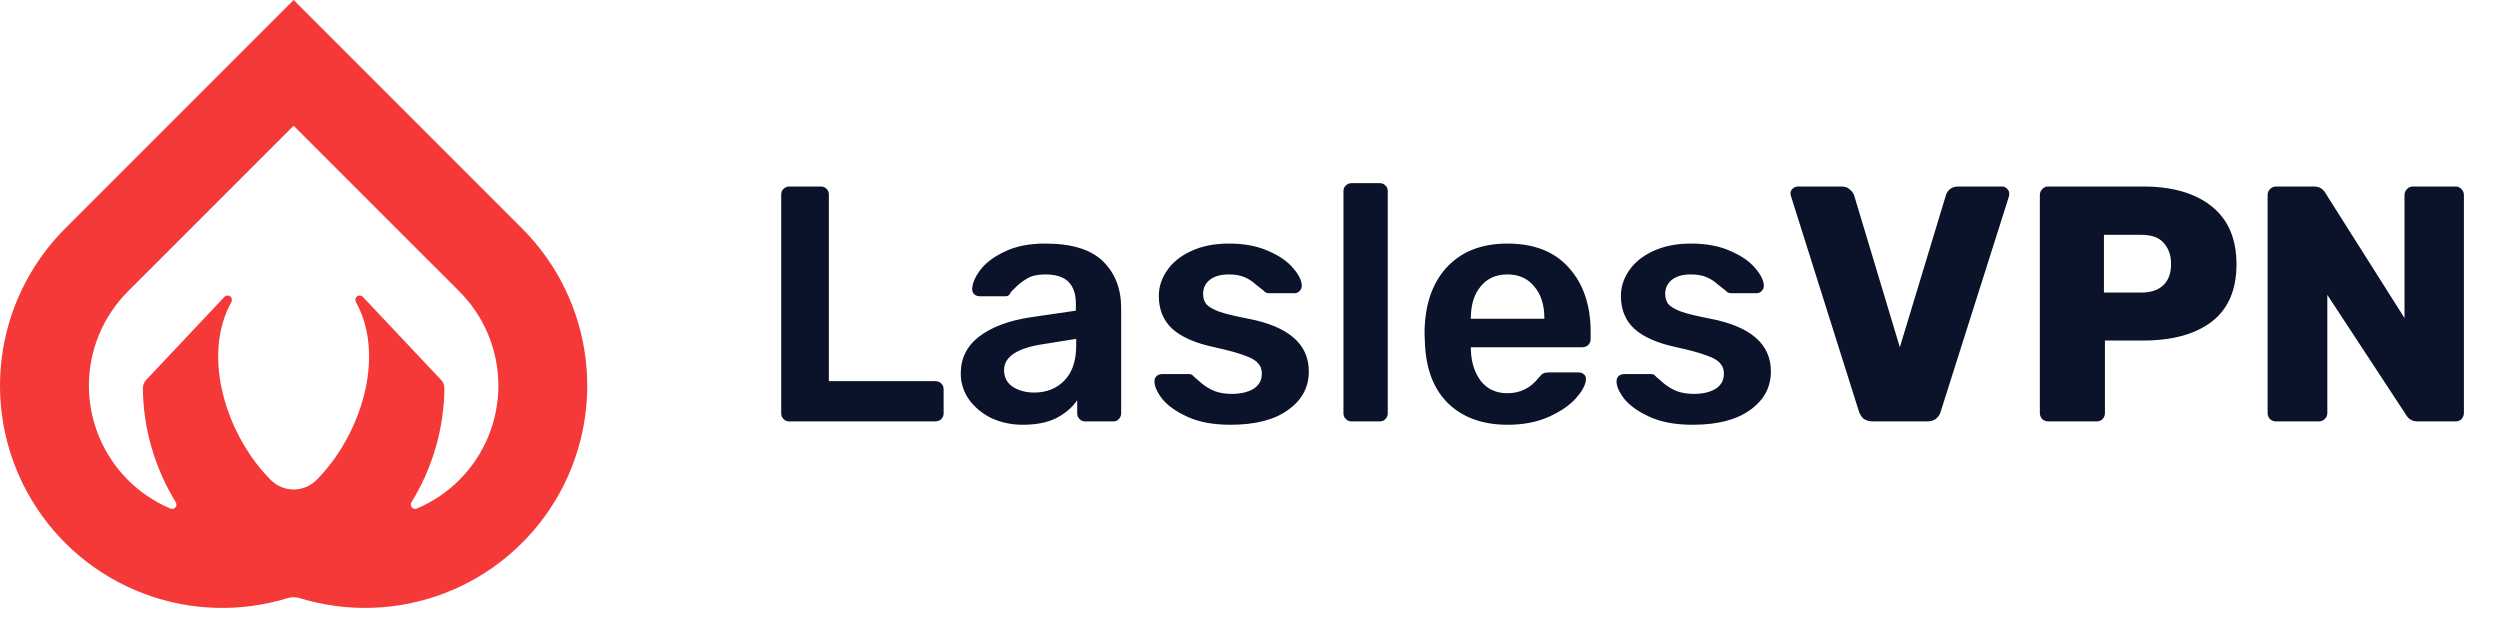
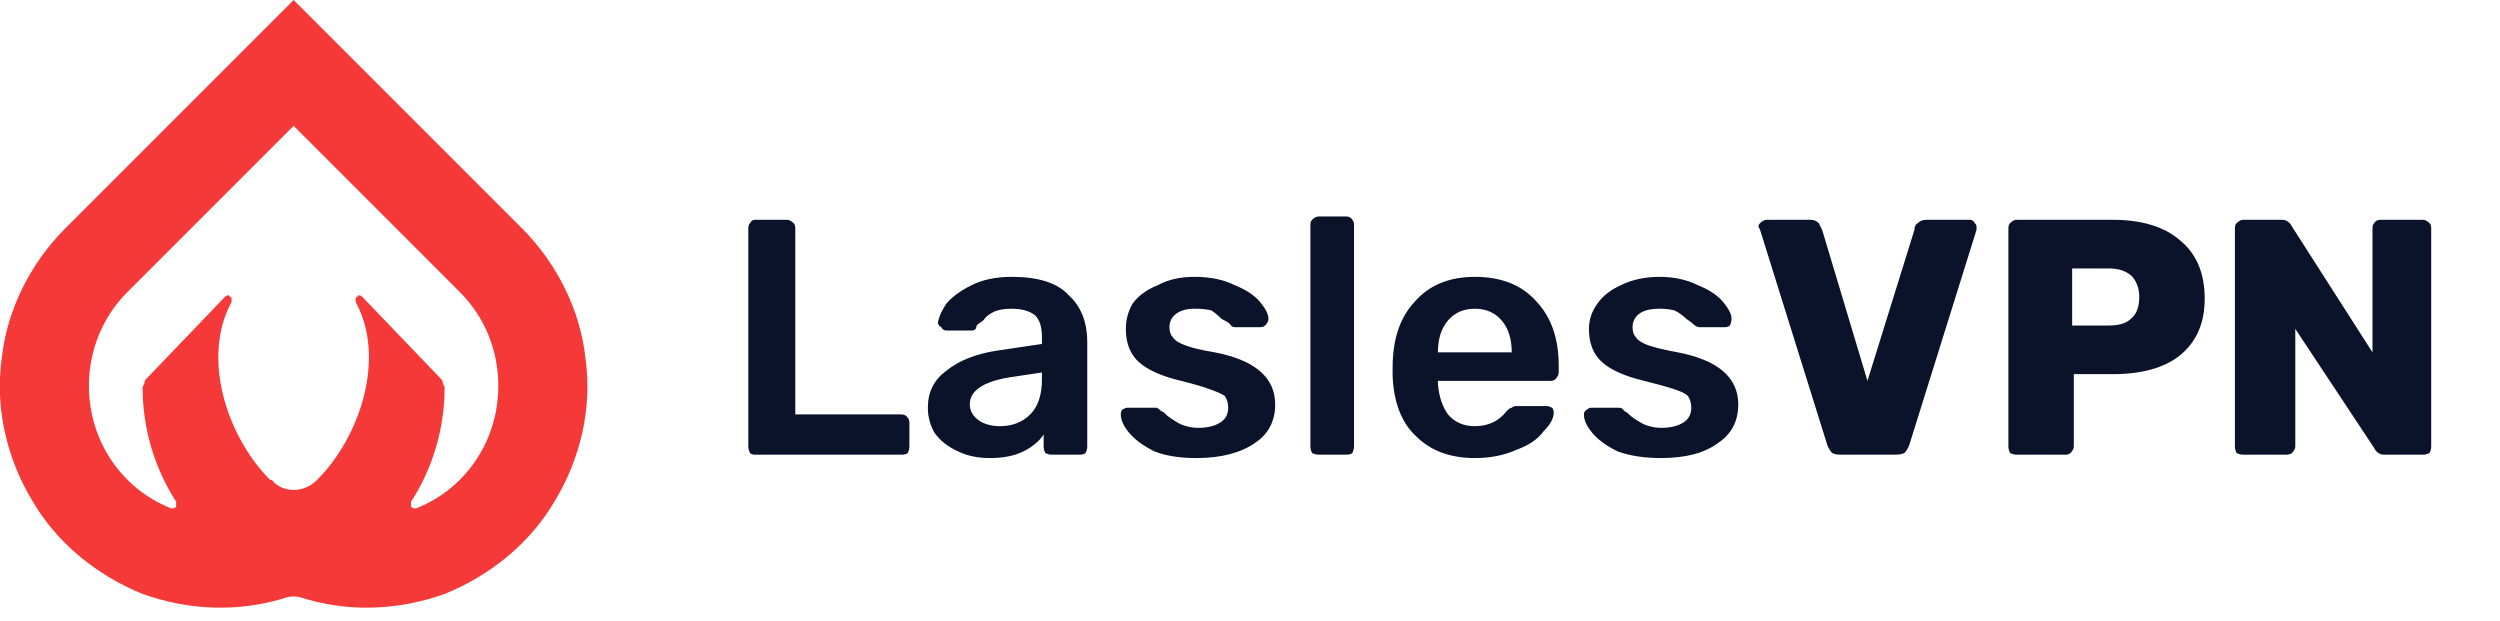
- <svg xmlns="http://www.w3.org/2000/svg" width="149" height="37" viewBox="0 0 149 37" fill="none">
-   <path d="M47.04 25.116C46.907 25.116 46.793 25.07 46.7 24.976C46.607 24.883 46.56 24.77 46.56 24.636V11.596C46.56 11.45 46.607 11.336 46.7 11.256C46.793 11.163 46.907 11.116 47.04 11.116H48.92C49.067 11.116 49.18 11.163 49.26 11.256C49.353 11.336 49.4 11.45 49.4 11.596V22.716H55.74C55.887 22.716 56.007 22.763 56.1 22.856C56.193 22.95 56.24 23.063 56.24 23.196V24.636C56.24 24.77 56.193 24.883 56.1 24.976C56.007 25.07 55.887 25.116 55.74 25.116H47.04ZM60.961 25.316C60.281 25.316 59.654 25.183 59.081 24.916C58.521 24.636 58.074 24.263 57.741 23.796C57.421 23.329 57.261 22.816 57.261 22.256C57.261 21.349 57.628 20.616 58.361 20.056C59.094 19.496 60.101 19.116 61.381 18.916L64.121 18.516V18.096C64.121 17.523 63.974 17.09 63.681 16.796C63.388 16.503 62.921 16.356 62.281 16.356C61.841 16.356 61.488 16.436 61.221 16.596C60.954 16.756 60.734 16.923 60.561 17.096C60.401 17.256 60.294 17.363 60.241 17.416C60.188 17.576 60.088 17.656 59.941 17.656H58.381C58.261 17.656 58.154 17.616 58.061 17.536C57.981 17.456 57.941 17.349 57.941 17.216C57.954 16.883 58.114 16.509 58.421 16.096C58.741 15.669 59.228 15.303 59.881 14.996C60.534 14.676 61.341 14.516 62.301 14.516C63.874 14.516 65.021 14.87 65.741 15.576C66.461 16.283 66.821 17.209 66.821 18.356V24.636C66.821 24.77 66.774 24.883 66.681 24.976C66.601 25.07 66.488 25.116 66.341 25.116H64.681C64.548 25.116 64.434 25.07 64.341 24.976C64.248 24.883 64.201 24.77 64.201 24.636V23.856C63.908 24.283 63.494 24.636 62.961 24.916C62.428 25.183 61.761 25.316 60.961 25.316ZM61.641 23.396C62.374 23.396 62.974 23.156 63.441 22.676C63.908 22.196 64.141 21.503 64.141 20.596V20.196L62.141 20.516C60.608 20.756 59.841 21.27 59.841 22.056C59.841 22.483 60.014 22.816 60.361 23.056C60.721 23.283 61.148 23.396 61.641 23.396ZM73.346 25.316C72.333 25.316 71.486 25.163 70.806 24.856C70.126 24.549 69.62 24.196 69.286 23.796C68.966 23.383 68.806 23.029 68.806 22.736C68.806 22.603 68.846 22.496 68.926 22.416C69.02 22.336 69.126 22.296 69.246 22.296H70.886C70.993 22.296 71.086 22.349 71.166 22.456C71.233 22.509 71.38 22.636 71.606 22.836C71.846 23.036 72.113 23.196 72.406 23.316C72.713 23.423 73.046 23.476 73.406 23.476C73.94 23.476 74.373 23.376 74.706 23.176C75.04 22.963 75.206 22.663 75.206 22.276C75.206 22.009 75.126 21.796 74.966 21.636C74.82 21.463 74.546 21.309 74.146 21.176C73.76 21.029 73.173 20.869 72.386 20.696C71.253 20.456 70.413 20.09 69.866 19.596C69.333 19.103 69.066 18.45 69.066 17.636C69.066 17.103 69.226 16.603 69.546 16.136C69.866 15.656 70.34 15.27 70.966 14.976C71.606 14.669 72.366 14.516 73.246 14.516C74.153 14.516 74.933 14.663 75.586 14.956C76.24 15.236 76.733 15.576 77.066 15.976C77.413 16.376 77.586 16.73 77.586 17.036C77.586 17.156 77.54 17.263 77.446 17.356C77.366 17.436 77.266 17.476 77.146 17.476H75.646C75.5 17.476 75.386 17.423 75.306 17.316C75.213 17.25 75.06 17.13 74.846 16.956C74.646 16.77 74.42 16.623 74.166 16.516C73.913 16.41 73.606 16.356 73.246 16.356C72.753 16.356 72.373 16.463 72.106 16.676C71.84 16.89 71.706 17.169 71.706 17.516C71.706 17.756 71.766 17.956 71.886 18.116C72.02 18.276 72.28 18.43 72.666 18.576C73.053 18.709 73.633 18.849 74.406 18.996C76.806 19.463 78.006 20.509 78.006 22.136C78.006 23.083 77.593 23.849 76.766 24.436C75.953 25.023 74.813 25.316 73.346 25.316ZM80.55 25.116C80.417 25.116 80.304 25.07 80.21 24.976C80.117 24.883 80.07 24.77 80.07 24.636V11.396C80.07 11.249 80.117 11.136 80.21 11.056C80.304 10.963 80.417 10.916 80.55 10.916H82.231C82.377 10.916 82.49 10.963 82.57 11.056C82.664 11.136 82.71 11.249 82.71 11.396V24.636C82.71 24.77 82.664 24.883 82.57 24.976C82.49 25.07 82.377 25.116 82.231 25.116H80.55ZM89.863 25.316C88.37 25.316 87.183 24.89 86.303 24.036C85.436 23.183 84.976 21.97 84.923 20.396L84.903 19.896C84.903 18.23 85.336 16.916 86.203 15.956C87.083 14.996 88.296 14.516 89.843 14.516C91.43 14.516 92.65 14.996 93.503 15.956C94.37 16.916 94.803 18.196 94.803 19.796V20.216C94.803 20.349 94.756 20.463 94.663 20.556C94.57 20.649 94.45 20.696 94.303 20.696H87.663V20.856C87.69 21.603 87.89 22.223 88.263 22.716C88.65 23.196 89.176 23.436 89.843 23.436C90.603 23.436 91.223 23.13 91.703 22.516C91.823 22.369 91.916 22.283 91.983 22.256C92.05 22.216 92.163 22.196 92.323 22.196H94.083C94.203 22.196 94.303 22.23 94.383 22.296C94.476 22.363 94.523 22.456 94.523 22.576C94.523 22.896 94.33 23.276 93.943 23.716C93.57 24.143 93.03 24.516 92.323 24.836C91.616 25.156 90.796 25.316 89.863 25.316ZM92.043 18.996V18.956C92.043 18.169 91.843 17.543 91.443 17.076C91.056 16.596 90.523 16.356 89.843 16.356C89.163 16.356 88.63 16.596 88.243 17.076C87.856 17.543 87.663 18.169 87.663 18.956V18.996H92.043ZM100.885 25.316C99.872 25.316 99.025 25.163 98.346 24.856C97.665 24.549 97.159 24.196 96.826 23.796C96.505 23.383 96.346 23.029 96.346 22.736C96.346 22.603 96.385 22.496 96.466 22.416C96.559 22.336 96.665 22.296 96.785 22.296H98.425C98.532 22.296 98.626 22.349 98.706 22.456C98.772 22.509 98.919 22.636 99.145 22.836C99.385 23.036 99.652 23.196 99.945 23.316C100.252 23.423 100.585 23.476 100.945 23.476C101.479 23.476 101.912 23.376 102.245 23.176C102.579 22.963 102.745 22.663 102.745 22.276C102.745 22.009 102.665 21.796 102.505 21.636C102.359 21.463 102.085 21.309 101.685 21.176C101.299 21.029 100.712 20.869 99.925 20.696C98.792 20.456 97.952 20.09 97.406 19.596C96.872 19.103 96.606 18.45 96.606 17.636C96.606 17.103 96.766 16.603 97.085 16.136C97.406 15.656 97.879 15.27 98.505 14.976C99.145 14.669 99.906 14.516 100.785 14.516C101.692 14.516 102.472 14.663 103.125 14.956C103.779 15.236 104.272 15.576 104.605 15.976C104.952 16.376 105.125 16.73 105.125 17.036C105.125 17.156 105.079 17.263 104.985 17.356C104.905 17.436 104.805 17.476 104.685 17.476H103.185C103.039 17.476 102.925 17.423 102.845 17.316C102.752 17.25 102.599 17.13 102.385 16.956C102.185 16.77 101.959 16.623 101.705 16.516C101.452 16.41 101.145 16.356 100.785 16.356C100.292 16.356 99.912 16.463 99.645 16.676C99.379 16.89 99.246 17.169 99.246 17.516C99.246 17.756 99.305 17.956 99.425 18.116C99.559 18.276 99.819 18.43 100.205 18.576C100.592 18.709 101.172 18.849 101.945 18.996C104.345 19.463 105.545 20.509 105.545 22.136C105.545 23.083 105.132 23.849 104.305 24.436C103.492 25.023 102.352 25.316 100.885 25.316ZM111.63 25.116C111.403 25.116 111.216 25.063 111.07 24.956C110.936 24.836 110.843 24.689 110.79 24.516L106.75 11.716L106.71 11.536C106.71 11.43 106.75 11.336 106.83 11.256C106.923 11.163 107.03 11.116 107.15 11.116H109.77C109.97 11.116 110.13 11.176 110.25 11.296C110.383 11.403 110.47 11.523 110.51 11.656L113.23 20.696L115.97 11.656C116.01 11.509 116.09 11.383 116.21 11.276C116.343 11.169 116.51 11.116 116.71 11.116H119.33C119.45 11.116 119.55 11.163 119.63 11.256C119.71 11.336 119.75 11.43 119.75 11.536C119.75 11.603 119.743 11.663 119.73 11.716L115.67 24.516C115.63 24.689 115.536 24.836 115.39 24.956C115.256 25.063 115.076 25.116 114.85 25.116H111.63ZM122.075 25.116C121.942 25.116 121.822 25.07 121.715 24.976C121.622 24.869 121.575 24.75 121.575 24.616V11.636C121.575 11.489 121.622 11.37 121.715 11.276C121.808 11.169 121.928 11.116 122.075 11.116H127.735C129.468 11.116 130.828 11.509 131.815 12.296C132.802 13.083 133.295 14.236 133.295 15.756C133.295 17.276 132.802 18.416 131.815 19.176C130.828 19.923 129.468 20.296 127.735 20.296H125.455V24.616C125.455 24.75 125.408 24.869 125.315 24.976C125.222 25.07 125.102 25.116 124.955 25.116H122.075ZM127.635 17.436C128.182 17.436 128.608 17.296 128.915 17.016C129.235 16.723 129.395 16.296 129.395 15.736C129.395 15.216 129.248 14.796 128.955 14.476C128.675 14.156 128.235 13.996 127.635 13.996H125.395V17.436H127.635ZM135.649 25.116C135.516 25.116 135.396 25.07 135.289 24.976C135.196 24.869 135.149 24.75 135.149 24.616V11.636C135.149 11.489 135.196 11.37 135.289 11.276C135.382 11.169 135.502 11.116 135.649 11.116H137.909C138.216 11.116 138.442 11.243 138.589 11.496L143.309 18.956V11.636C143.309 11.489 143.356 11.37 143.449 11.276C143.542 11.169 143.662 11.116 143.809 11.116H146.349C146.496 11.116 146.616 11.169 146.709 11.276C146.802 11.37 146.849 11.489 146.849 11.636V24.596C146.849 24.743 146.802 24.869 146.709 24.976C146.616 25.07 146.496 25.116 146.349 25.116H144.089C143.782 25.116 143.556 24.989 143.409 24.736L138.709 17.576V24.616C138.709 24.763 138.656 24.883 138.549 24.976C138.456 25.07 138.336 25.116 138.189 25.116H135.649Z" fill="#0B132A" />
-   <path d="M31.147 13.648L31.125 13.626C31.124 13.625 31.122 13.623 31.122 13.621L17.501 0L3.88 13.621C3.878 13.623 3.876 13.626 3.876 13.626L3.853 13.647C1.771 15.742 0.448 18.473 0.095 21.405C-0.258 24.338 0.38 27.304 1.906 29.833C3.433 32.362 5.761 34.308 8.521 35.361C11.28 36.415 14.313 36.516 17.136 35.648C17.373 35.575 17.628 35.575 17.865 35.648C20.688 36.515 23.721 36.414 26.48 35.361C29.239 34.307 31.567 32.361 33.094 29.833C34.62 27.304 35.258 24.338 34.905 21.405C34.553 18.473 33.23 15.742 31.147 13.648ZM8.723 22.63C8.657 22.696 8.604 22.775 8.568 22.861C8.533 22.948 8.514 23.041 8.514 23.135C8.538 25.539 9.218 27.89 10.479 29.937C10.508 29.983 10.521 30.038 10.517 30.092C10.513 30.146 10.492 30.198 10.457 30.24C10.421 30.282 10.374 30.311 10.321 30.324C10.268 30.337 10.212 30.333 10.162 30.312C9.213 29.913 8.352 29.334 7.625 28.605C6.136 27.116 5.299 25.097 5.298 22.991C5.297 20.886 6.131 18.865 7.618 17.374L17.501 7.493L27.383 17.374C28.87 18.865 29.704 20.885 29.703 22.991C29.702 25.097 28.865 27.116 27.376 28.605C26.649 29.334 25.788 29.913 24.84 30.312C24.789 30.333 24.733 30.337 24.68 30.324C24.627 30.311 24.58 30.281 24.544 30.24C24.509 30.198 24.488 30.146 24.484 30.092C24.48 30.038 24.493 29.983 24.522 29.937C25.784 27.89 26.463 25.539 26.488 23.135C26.488 23.041 26.469 22.948 26.433 22.861C26.397 22.775 26.344 22.696 26.278 22.63L21.604 17.672C21.557 17.633 21.498 17.612 21.438 17.612C21.377 17.612 21.319 17.633 21.272 17.672C21.226 17.71 21.194 17.764 21.183 17.824C21.172 17.884 21.183 17.945 21.213 17.998C23.028 21.283 21.467 26.002 18.864 28.605L18.85 28.619C18.491 28.974 18.006 29.174 17.5 29.174C16.995 29.173 16.51 28.974 16.151 28.618L16.138 28.605C13.534 26.002 11.974 21.284 13.789 17.998C13.819 17.946 13.83 17.884 13.819 17.825C13.808 17.765 13.776 17.711 13.73 17.672C13.683 17.634 13.625 17.612 13.564 17.612C13.504 17.612 13.445 17.634 13.398 17.672L8.723 22.63Z" fill="#F53838" />
+ <svg xmlns="http://www.w3.org/2000/svg" version="1.2" viewBox="0 0 149 37" width="149" height="37">
+   <style>
+ 		.s0 { fill: #0b132a } 
+ 		.s1 { fill: #f53838 } 
+ 	</style>
+   <path id="Layer" fill-rule="evenodd" class="s0" d="m45 27.1q-0.2 0-0.3-0.1-0.1-0.2-0.1-0.4v-13q0-0.2 0.1-0.3 0.1-0.2 0.3-0.2h1.9q0.2 0 0.4 0.2 0.1 0.1 0.1 0.3v11.1h6.3q0.3 0 0.4 0.2 0.1 0.1 0.1 0.3v1.4q0 0.2-0.1 0.4-0.1 0.1-0.4 0.1zm14 0.2q-1.1 0-1.9-0.4-0.9-0.4-1.4-1.1-0.4-0.7-0.4-1.5 0-1.4 1.1-2.2 1.1-0.9 3-1.2l2.7-0.4v-0.4q0-0.9-0.4-1.3-0.5-0.4-1.4-0.4-0.7 0-1.1 0.2-0.4 0.2-0.6 0.5-0.3 0.2-0.4 0.3 0 0.3-0.3 0.3h-1.5q-0.2 0-0.3-0.2-0.2-0.1-0.2-0.3 0.1-0.5 0.5-1.1 0.5-0.6 1.5-1.1 1-0.5 2.4-0.5 2.4 0 3.4 1.1 1.1 1 1.1 2.8v6.2q0 0.2-0.1 0.4-0.1 0.1-0.4 0.1h-1.6q-0.2 0-0.4-0.1-0.1-0.2-0.1-0.4v-0.7q-0.4 0.6-1.2 1-0.8 0.4-2 0.4zm0.6-1.9q1.1 0 1.8-0.7 0.7-0.7 0.7-2.1v-0.4l-2 0.3q-2.3 0.4-2.3 1.6 0 0.6 0.6 1 0.5 0.3 1.2 0.3zm11.7 1.9q-1.5 0-2.5-0.4-1-0.5-1.5-1.1-0.5-0.6-0.5-1.1 0-0.2 0.1-0.3 0.2-0.1 0.3-0.1h1.7q0.1 0 0.3 0.2 0.1 0 0.4 0.3 0.4 0.3 0.8 0.5 0.5 0.2 1 0.2 0.8 0 1.3-0.3 0.5-0.3 0.5-0.9 0-0.4-0.2-0.7-0.3-0.2-0.9-0.4-0.5-0.2-1.7-0.5-1.7-0.4-2.5-1.1-0.8-0.7-0.8-2 0-0.8 0.4-1.5 0.5-0.7 1.5-1.1 0.9-0.5 2.2-0.5 1.4 0 2.4 0.5 1 0.4 1.5 1 0.5 0.6 0.5 1 0 0.2-0.2 0.4-0.1 0.1-0.3 0.1h-1.5q-0.2 0-0.3-0.2-0.1-0.1-0.5-0.3-0.3-0.3-0.6-0.5-0.4-0.1-1-0.1-0.7 0-1.1 0.3-0.4 0.3-0.4 0.8 0 0.4 0.2 0.6 0.2 0.3 0.8 0.5 0.5 0.2 1.7 0.4 3.6 0.7 3.6 3.1 0 1.5-1.2 2.3-1.3 0.9-3.5 0.9zm7.3-0.2q-0.2 0-0.4-0.1-0.1-0.2-0.1-0.4v-13.2q0-0.2 0.1-0.3 0.2-0.2 0.4-0.2h1.6q0.3 0 0.4 0.2 0.1 0.1 0.1 0.3v13.2q0 0.2-0.1 0.4-0.1 0.1-0.4 0.1zm9.3 0.2q-2.2 0-3.5-1.3-1.3-1.2-1.4-3.6v-0.5q0-2.5 1.3-3.9 1.3-1.5 3.6-1.5 2.4 0 3.7 1.5 1.3 1.4 1.3 3.8v0.4q0 0.2-0.2 0.4-0.1 0.1-0.3 0.1h-6.7v0.2q0.1 1.1 0.6 1.8 0.6 0.7 1.6 0.7 1.2 0 1.9-0.9 0.2-0.2 0.3-0.2 0.1-0.1 0.3-0.1h1.8q0.1 0 0.3 0.1 0.1 0.1 0.1 0.3 0 0.5-0.6 1.1-0.5 0.7-1.6 1.1-1.1 0.5-2.5 0.5zm2.2-6.3q0-1.2-0.6-1.9-0.6-0.7-1.6-0.7-1 0-1.6 0.7-0.6 0.7-0.6 1.9zm8.9 6.3q-1.5 0-2.6-0.4-1-0.5-1.5-1.1-0.5-0.6-0.5-1.1 0-0.2 0.2-0.3 0.1-0.1 0.3-0.1h1.6q0.2 0 0.3 0.2 0.1 0 0.4 0.3 0.4 0.3 0.8 0.5 0.5 0.2 1 0.2 0.8 0 1.3-0.3 0.5-0.3 0.5-0.9 0-0.4-0.2-0.7-0.2-0.2-0.8-0.4-0.6-0.2-1.8-0.5-1.7-0.4-2.5-1.1-0.8-0.7-0.8-2 0-0.8 0.5-1.5 0.5-0.7 1.4-1.1 1-0.5 2.3-0.5 1.3 0 2.3 0.5 1 0.4 1.5 1 0.5 0.6 0.5 1 0 0.2-0.1 0.4-0.1 0.1-0.3 0.1h-1.5q-0.2 0-0.4-0.2-0.1-0.1-0.4-0.3-0.3-0.3-0.7-0.5-0.4-0.1-0.9-0.1-0.8 0-1.2 0.3-0.4 0.3-0.4 0.8 0 0.4 0.2 0.6 0.2 0.3 0.8 0.5 0.6 0.2 1.7 0.4 3.6 0.7 3.6 3.1 0 1.5-1.2 2.3-1.2 0.9-3.4 0.9zm10.7-0.2q-0.3 0-0.5-0.1-0.2-0.2-0.3-0.5l-4-12.8-0.1-0.2q0-0.1 0.1-0.2 0.2-0.2 0.4-0.2h2.6q0.3 0 0.5 0.2 0.1 0.2 0.2 0.4l2.7 9 2.8-9q0-0.3 0.2-0.4 0.2-0.2 0.5-0.2h2.6q0.2 0 0.3 0.2 0.1 0.1 0.1 0.2 0 0.1 0 0.2l-4 12.8q-0.1 0.3-0.3 0.5-0.2 0.1-0.6 0.1zm10.5 0q-0.2 0-0.4-0.1-0.1-0.2-0.1-0.4v-13q0-0.2 0.1-0.3 0.2-0.2 0.4-0.2h5.7q2.6 0 4 1.2 1.5 1.2 1.5 3.5 0 2.2-1.5 3.4-1.4 1.1-4 1.1h-2.3v4.3q0 0.2-0.2 0.4-0.1 0.1-0.3 0.1zm5.5-7.7q0.9 0 1.3-0.4 0.5-0.4 0.5-1.3 0-0.7-0.4-1.2-0.5-0.5-1.4-0.5h-2.2v3.4zm8 7.7q-0.2 0-0.4-0.1-0.1-0.2-0.1-0.4v-13q0-0.2 0.1-0.3 0.2-0.2 0.4-0.2h2.3q0.4 0 0.6 0.4l4.8 7.5v-7.4q0-0.2 0.1-0.3 0.1-0.2 0.4-0.2h2.5q0.2 0 0.4 0.2 0.1 0.1 0.1 0.3v13q0 0.2-0.1 0.4-0.2 0.1-0.4 0.1h-2.3q-0.4 0-0.6-0.4l-4.7-7.1v7q0 0.2-0.2 0.4-0.1 0.1-0.4 0.1z" />
+   <path id="Layer" fill-rule="evenodd" class="s1" d="m34.9 21.4c0.4 2.9-0.3 5.9-1.8 8.4-1.5 2.6-3.9 4.5-6.6 5.6-2.8 1-5.8 1.1-8.6 0.2q-0.4-0.1-0.8 0c-2.8 0.9-5.8 0.8-8.6-0.2-2.7-1.1-5.1-3-6.6-5.6-1.5-2.5-2.2-5.5-1.8-8.4 0.3-2.9 1.7-5.7 3.8-7.8q0 0 0 0l13.6-13.6 13.6 13.6q0 0 0 0c2.1 2.1 3.5 4.9 3.8 7.8zm-21.5-3.7q0.1-0.1 0.2-0.1 0.1 0 0.1 0.1 0.1 0 0.1 0.1 0 0.1 0 0.2c-1.8 3.3-0.3 8 2.3 10.6h0.1c0.3 0.4 0.8 0.6 1.3 0.6 0.5 0 1-0.2 1.4-0.6 2.6-2.6 4.1-7.3 2.3-10.6q0-0.1 0-0.2 0-0.1 0.1-0.1 0-0.1 0.1-0.1 0.1 0 0.2 0.1l4.7 4.9q0.1 0.1 0.1 0.3 0.1 0.1 0.1 0.2c0 2.4-0.7 4.8-2 6.8q0 0.1 0 0.2 0 0.1 0 0.1 0.1 0.1 0.2 0.1 0.1 0 0.1 0 1.5-0.6 2.6-1.7c1.5-1.5 2.3-3.5 2.3-5.6 0-2.1-0.8-4.1-2.3-5.6l-9.9-9.9-9.9 9.9c-1.5 1.5-2.3 3.5-2.3 5.6 0 2.1 0.8 4.1 2.3 5.6q1.1 1.1 2.6 1.7 0 0 0.1 0 0.1 0 0.2-0.1 0 0 0-0.1 0-0.1 0-0.2c-1.3-2-2-4.4-2-6.8q0-0.1 0.1-0.2 0-0.2 0.1-0.3z" />
</svg>
